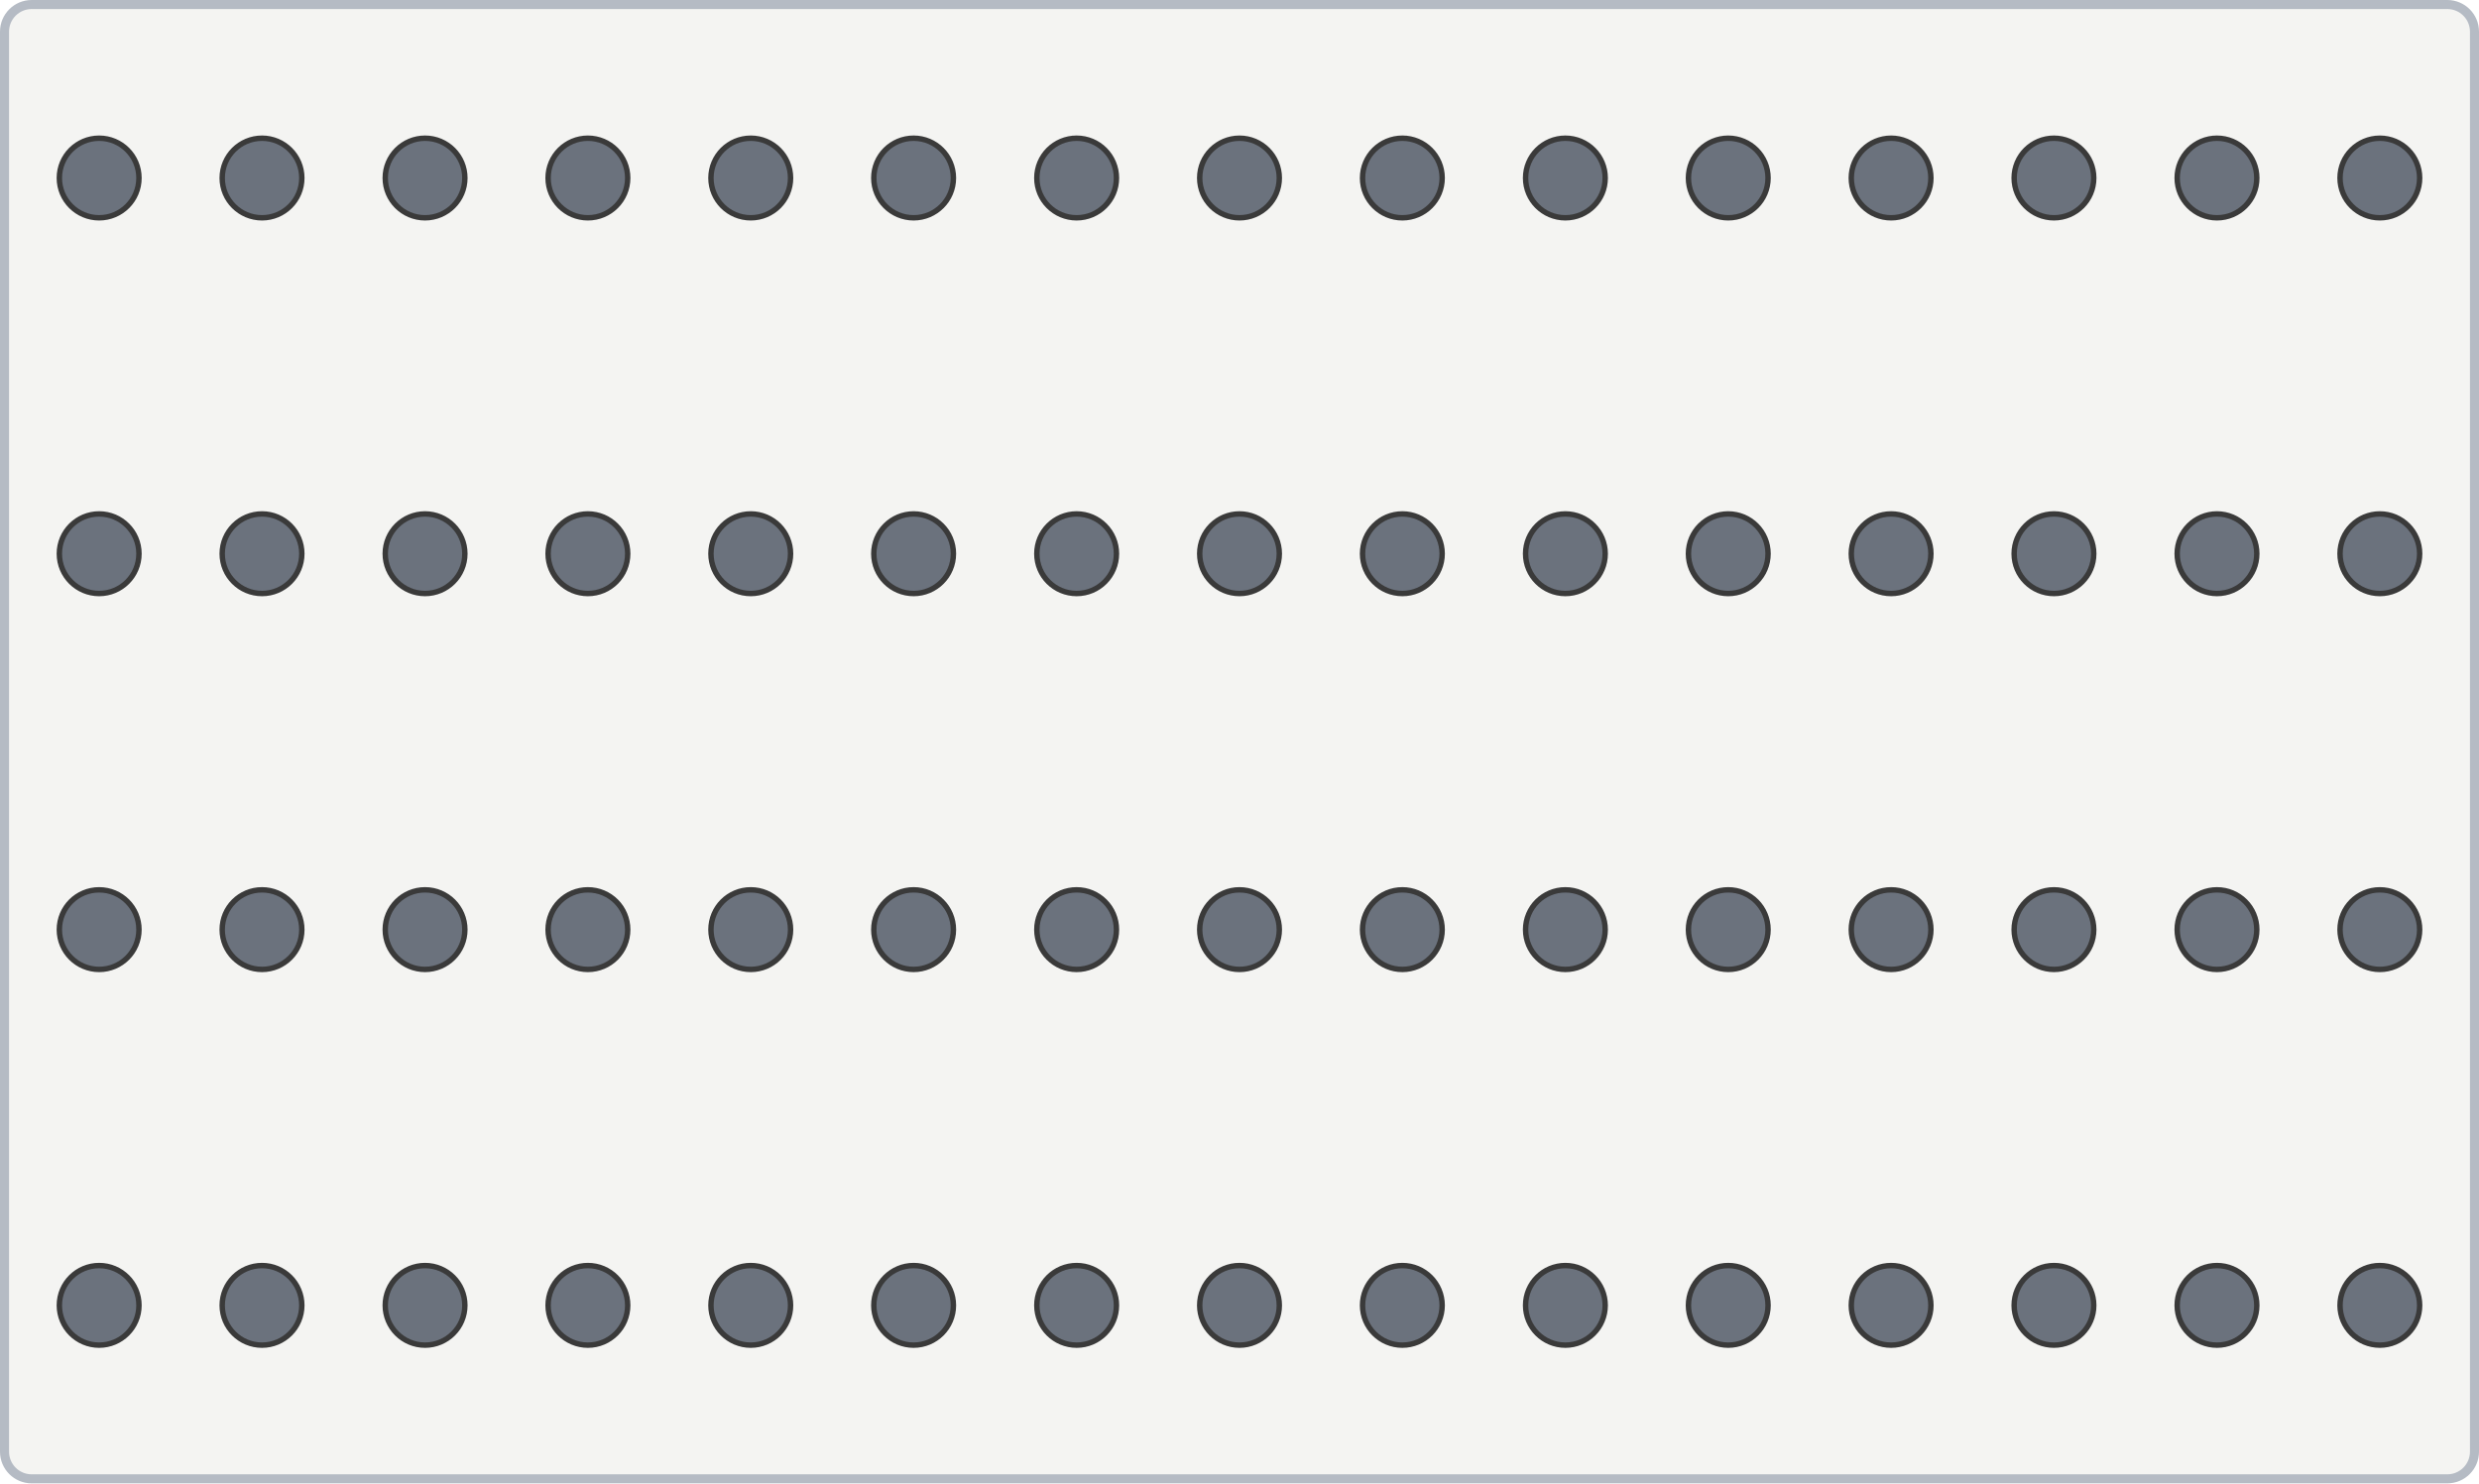
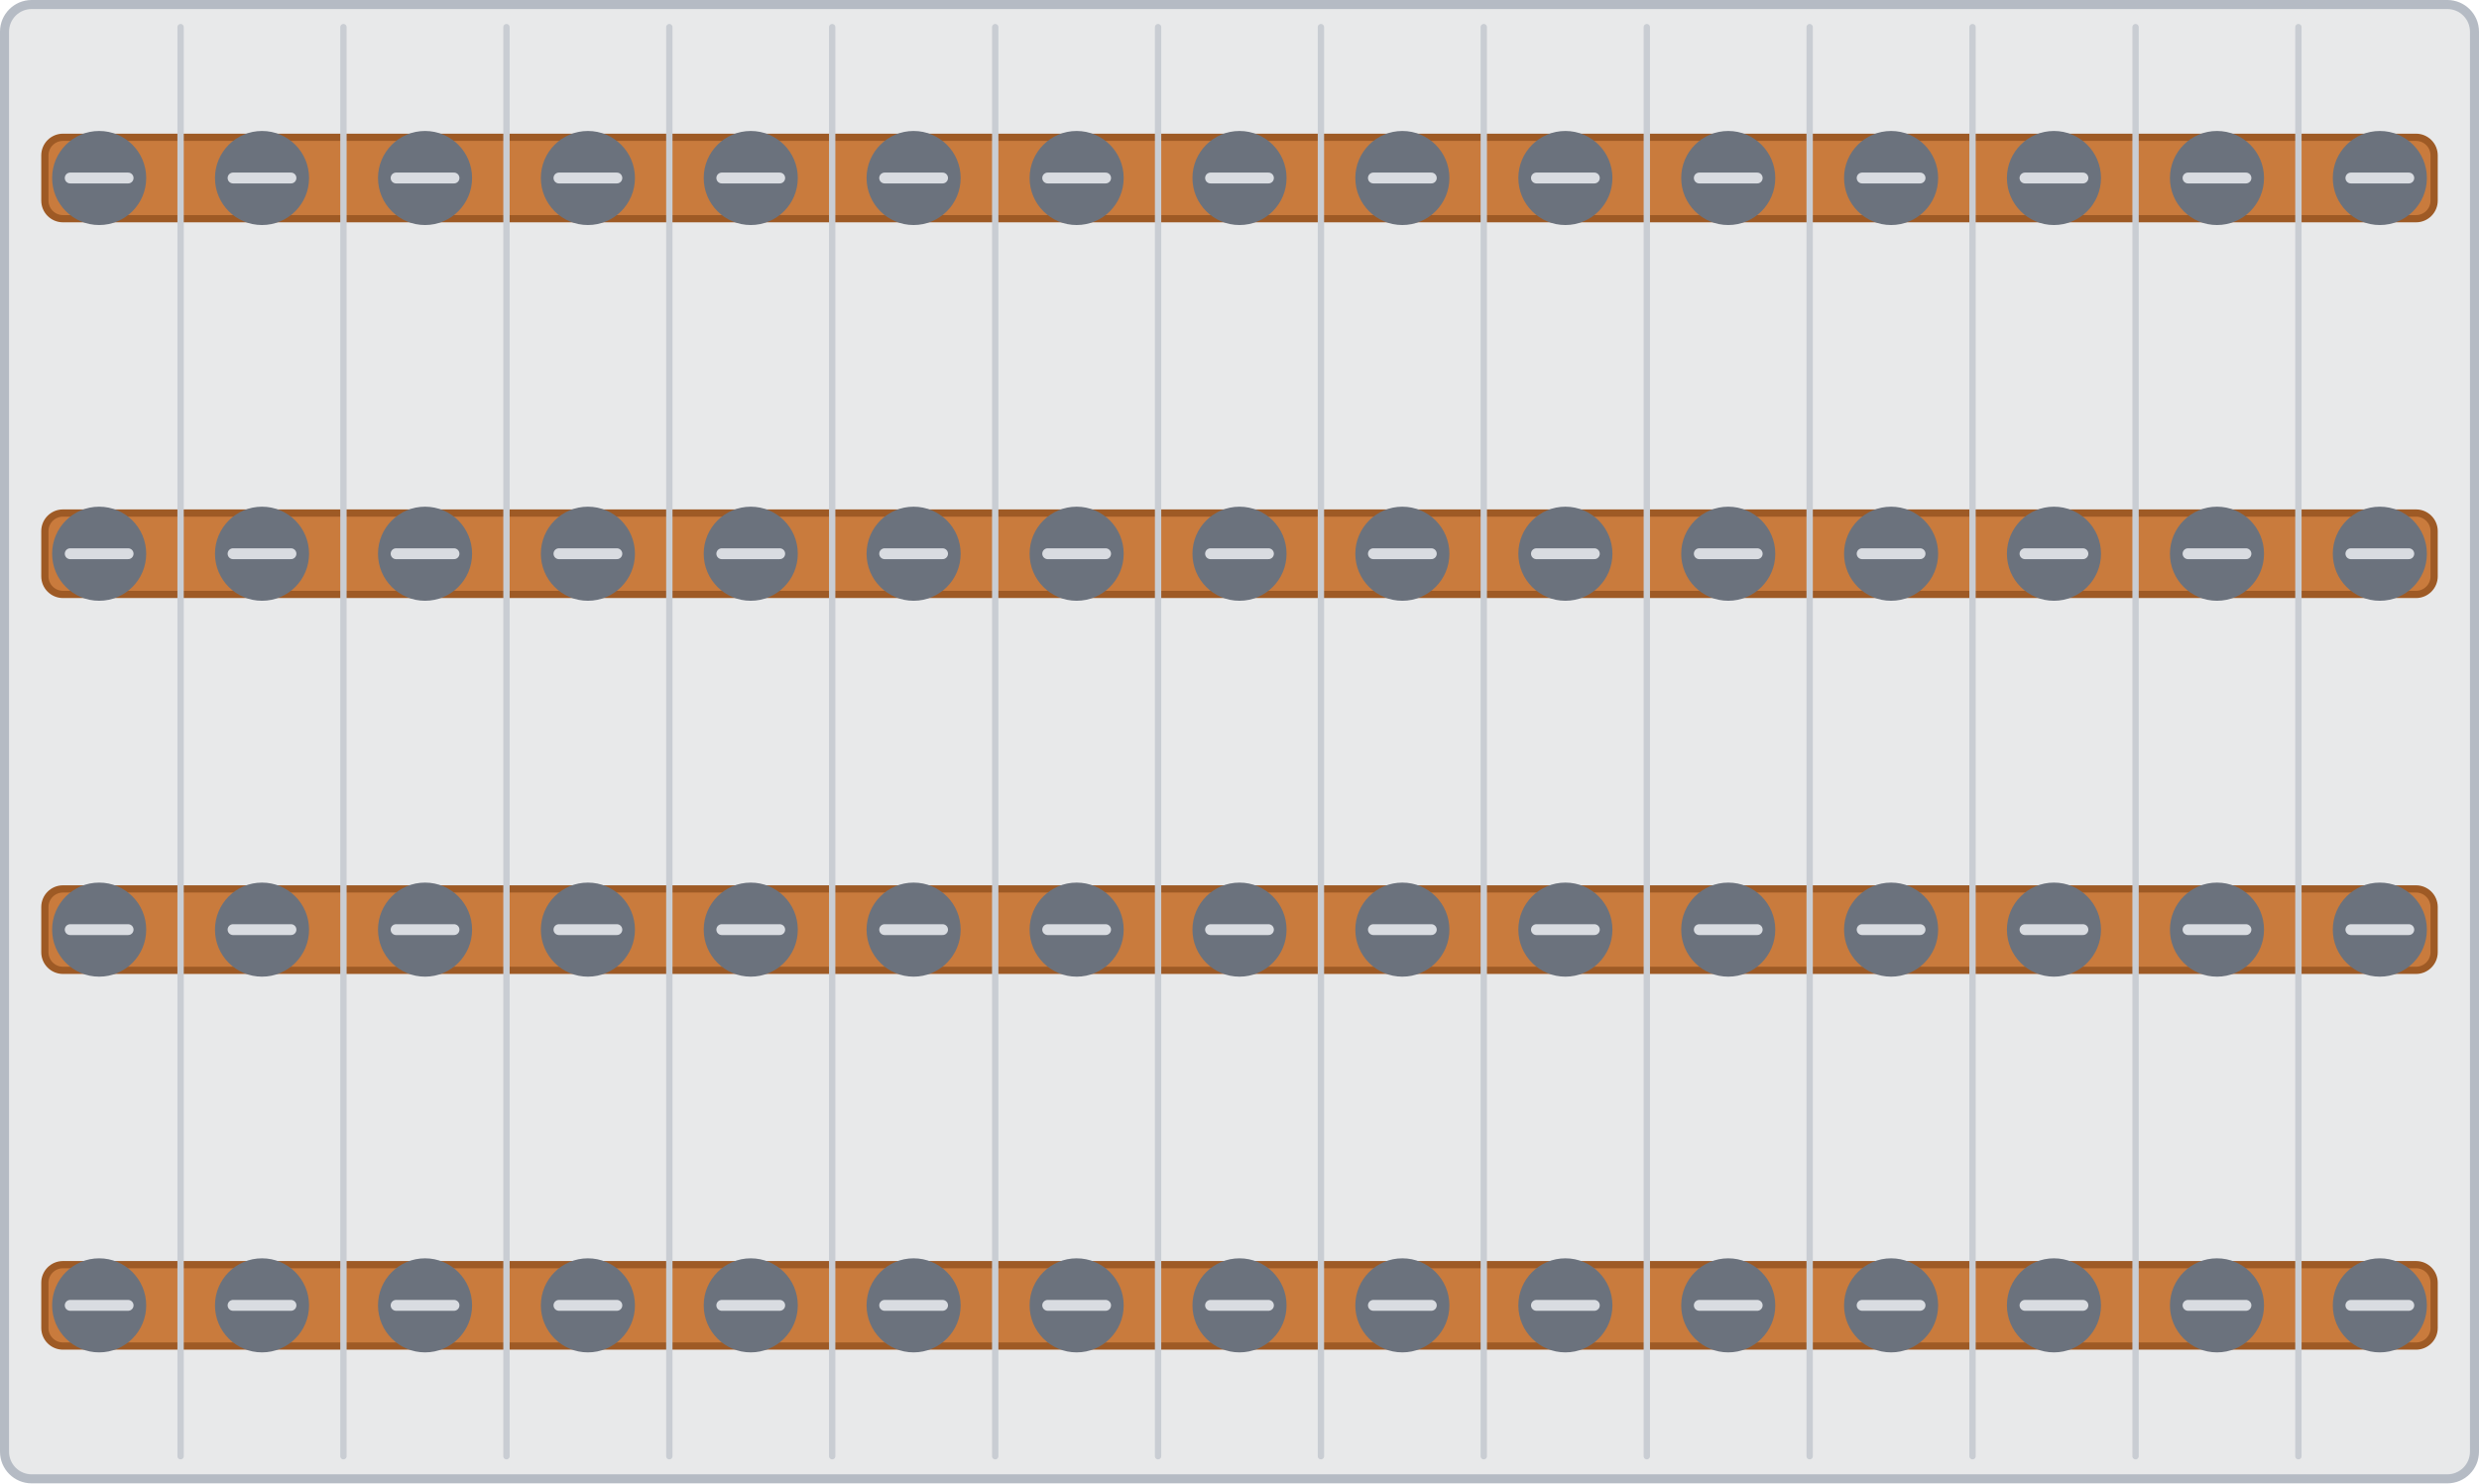
<svg xmlns="http://www.w3.org/2000/svg" width="137mm" height="82mm" viewBox="0 0 137 82" role="img">
-   <rect x="0.25" y="0.25" width="136.5" height="81.5" rx="1.5" fill="#F4F4F2" stroke="#B5BBC4" stroke-width="0.5" />
-   <circle cx="5.48" cy="9.84" r="2.2" fill="#6B727D" stroke="#3A3A3A" stroke-width="0.3" />
-   <circle cx="14.48" cy="9.84" r="2.2" fill="#6B727D" stroke="#3A3A3A" stroke-width="0.3" />
-   <circle cx="23.49" cy="9.84" r="2.2" fill="#6B727D" stroke="#3A3A3A" stroke-width="0.3" />
-   <circle cx="32.49" cy="9.84" r="2.2" fill="#6B727D" stroke="#3A3A3A" stroke-width="0.3" />
-   <circle cx="41.49" cy="9.84" r="2.2" fill="#6B727D" stroke="#3A3A3A" stroke-width="0.3" />
-   <circle cx="50.49" cy="9.84" r="2.2" fill="#6B727D" stroke="#3A3A3A" stroke-width="0.3" />
-   <circle cx="59.5" cy="9.84" r="2.2" fill="#6B727D" stroke="#3A3A3A" stroke-width="0.3" />
-   <circle cx="68.5" cy="9.84" r="2.2" fill="#6B727D" stroke="#3A3A3A" stroke-width="0.3" />
-   <circle cx="77.5" cy="9.84" r="2.2" fill="#6B727D" stroke="#3A3A3A" stroke-width="0.3" />
-   <circle cx="86.51" cy="9.84" r="2.2" fill="#6B727D" stroke="#3A3A3A" stroke-width="0.3" />
-   <circle cx="95.51" cy="9.84" r="2.2" fill="#6B727D" stroke="#3A3A3A" stroke-width="0.3" />
-   <circle cx="104.51" cy="9.84" r="2.2" fill="#6B727D" stroke="#3A3A3A" stroke-width="0.3" />
-   <circle cx="113.51" cy="9.84" r="2.2" fill="#6B727D" stroke="#3A3A3A" stroke-width="0.3" />
-   <circle cx="122.52" cy="9.84" r="2.2" fill="#6B727D" stroke="#3A3A3A" stroke-width="0.3" />
-   <circle cx="131.52" cy="9.84" r="2.2" fill="#6B727D" stroke="#3A3A3A" stroke-width="0.3" />
-   <circle cx="5.48" cy="30.61" r="2.2" fill="#6B727D" stroke="#3A3A3A" stroke-width="0.3" />
-   <circle cx="14.48" cy="30.61" r="2.2" fill="#6B727D" stroke="#3A3A3A" stroke-width="0.3" />
-   <circle cx="23.49" cy="30.61" r="2.2" fill="#6B727D" stroke="#3A3A3A" stroke-width="0.3" />
-   <circle cx="32.49" cy="30.61" r="2.2" fill="#6B727D" stroke="#3A3A3A" stroke-width="0.3" />
-   <circle cx="41.49" cy="30.61" r="2.2" fill="#6B727D" stroke="#3A3A3A" stroke-width="0.3" />
-   <circle cx="50.49" cy="30.61" r="2.2" fill="#6B727D" stroke="#3A3A3A" stroke-width="0.3" />
-   <circle cx="59.5" cy="30.61" r="2.2" fill="#6B727D" stroke="#3A3A3A" stroke-width="0.3" />
-   <circle cx="68.5" cy="30.61" r="2.2" fill="#6B727D" stroke="#3A3A3A" stroke-width="0.3" />
-   <circle cx="77.5" cy="30.61" r="2.2" fill="#6B727D" stroke="#3A3A3A" stroke-width="0.3" />
-   <circle cx="86.51" cy="30.61" r="2.2" fill="#6B727D" stroke="#3A3A3A" stroke-width="0.3" />
-   <circle cx="95.51" cy="30.61" r="2.2" fill="#6B727D" stroke="#3A3A3A" stroke-width="0.3" />
-   <circle cx="104.51" cy="30.61" r="2.2" fill="#6B727D" stroke="#3A3A3A" stroke-width="0.3" />
-   <circle cx="113.51" cy="30.61" r="2.2" fill="#6B727D" stroke="#3A3A3A" stroke-width="0.3" />
-   <circle cx="122.52" cy="30.61" r="2.2" fill="#6B727D" stroke="#3A3A3A" stroke-width="0.3" />
-   <circle cx="131.52" cy="30.61" r="2.2" fill="#6B727D" stroke="#3A3A3A" stroke-width="0.3" />
-   <circle cx="5.48" cy="51.39" r="2.2" fill="#6B727D" stroke="#3A3A3A" stroke-width="0.3" />
-   <circle cx="14.48" cy="51.39" r="2.2" fill="#6B727D" stroke="#3A3A3A" stroke-width="0.3" />
-   <circle cx="23.49" cy="51.39" r="2.2" fill="#6B727D" stroke="#3A3A3A" stroke-width="0.3" />
-   <circle cx="32.49" cy="51.39" r="2.2" fill="#6B727D" stroke="#3A3A3A" stroke-width="0.3" />
-   <circle cx="41.49" cy="51.39" r="2.2" fill="#6B727D" stroke="#3A3A3A" stroke-width="0.3" />
-   <circle cx="50.49" cy="51.39" r="2.2" fill="#6B727D" stroke="#3A3A3A" stroke-width="0.3" />
-   <circle cx="59.5" cy="51.39" r="2.2" fill="#6B727D" stroke="#3A3A3A" stroke-width="0.3" />
-   <circle cx="68.5" cy="51.39" r="2.2" fill="#6B727D" stroke="#3A3A3A" stroke-width="0.3" />
-   <circle cx="77.5" cy="51.39" r="2.2" fill="#6B727D" stroke="#3A3A3A" stroke-width="0.3" />
-   <circle cx="86.51" cy="51.39" r="2.2" fill="#6B727D" stroke="#3A3A3A" stroke-width="0.3" />
-   <circle cx="95.51" cy="51.39" r="2.2" fill="#6B727D" stroke="#3A3A3A" stroke-width="0.3" />
-   <circle cx="104.51" cy="51.39" r="2.2" fill="#6B727D" stroke="#3A3A3A" stroke-width="0.3" />
-   <circle cx="113.51" cy="51.39" r="2.2" fill="#6B727D" stroke="#3A3A3A" stroke-width="0.3" />
-   <circle cx="122.52" cy="51.39" r="2.2" fill="#6B727D" stroke="#3A3A3A" stroke-width="0.3" />
-   <circle cx="131.52" cy="51.39" r="2.2" fill="#6B727D" stroke="#3A3A3A" stroke-width="0.3" />
-   <circle cx="5.48" cy="72.16" r="2.2" fill="#6B727D" stroke="#3A3A3A" stroke-width="0.3" />
-   <circle cx="14.48" cy="72.16" r="2.2" fill="#6B727D" stroke="#3A3A3A" stroke-width="0.3" />
-   <circle cx="23.49" cy="72.16" r="2.2" fill="#6B727D" stroke="#3A3A3A" stroke-width="0.3" />
-   <circle cx="32.49" cy="72.16" r="2.2" fill="#6B727D" stroke="#3A3A3A" stroke-width="0.3" />
-   <circle cx="41.49" cy="72.16" r="2.2" fill="#6B727D" stroke="#3A3A3A" stroke-width="0.3" />
-   <circle cx="50.49" cy="72.16" r="2.2" fill="#6B727D" stroke="#3A3A3A" stroke-width="0.3" />
-   <circle cx="59.5" cy="72.16" r="2.2" fill="#6B727D" stroke="#3A3A3A" stroke-width="0.3" />
-   <circle cx="68.5" cy="72.16" r="2.2" fill="#6B727D" stroke="#3A3A3A" stroke-width="0.3" />
-   <circle cx="77.5" cy="72.16" r="2.2" fill="#6B727D" stroke="#3A3A3A" stroke-width="0.3" />
-   <circle cx="86.51" cy="72.16" r="2.2" fill="#6B727D" stroke="#3A3A3A" stroke-width="0.3" />
-   <circle cx="95.51" cy="72.16" r="2.2" fill="#6B727D" stroke="#3A3A3A" stroke-width="0.3" />
-   <circle cx="104.51" cy="72.16" r="2.2" fill="#6B727D" stroke="#3A3A3A" stroke-width="0.3" />
-   <circle cx="113.51" cy="72.16" r="2.2" fill="#6B727D" stroke="#3A3A3A" stroke-width="0.3" />
-   <circle cx="122.52" cy="72.16" r="2.2" fill="#6B727D" stroke="#3A3A3A" stroke-width="0.3" />
-   <circle cx="131.52" cy="72.16" r="2.2" fill="#6B727D" stroke="#3A3A3A" stroke-width="0.3" />
+   <rect x="0.25" y="0.25" width="136.5" height="81.5" rx="1.5" fill="#E8E9EA" stroke="#B5BBC4" stroke-width="0.5" />
+   <rect x="2.48" y="7.59" width="132.04" height="4.5" rx="1" fill="#C97B3D" stroke="#9E5A25" stroke-width="0.4" />
+   <circle cx="5.48" cy="9.84" r="2.6" fill="#6B727D" />
+   <line x1="3.88" y1="9.84" x2="7.08" y2="9.84" stroke="#D9DCE1" stroke-width="0.6" stroke-linecap="round" />
+   <circle cx="14.48" cy="9.84" r="2.6" fill="#6B727D" />
+   <line x1="12.88" y1="9.84" x2="16.08" y2="9.84" stroke="#D9DCE1" stroke-width="0.6" stroke-linecap="round" />
+   <circle cx="23.49" cy="9.84" r="2.6" fill="#6B727D" />
+   <line x1="21.89" y1="9.84" x2="25.09" y2="9.84" stroke="#D9DCE1" stroke-width="0.6" stroke-linecap="round" />
+   <circle cx="32.49" cy="9.84" r="2.6" fill="#6B727D" />
+   <line x1="30.89" y1="9.84" x2="34.09" y2="9.84" stroke="#D9DCE1" stroke-width="0.6" stroke-linecap="round" />
+   <circle cx="41.49" cy="9.84" r="2.6" fill="#6B727D" />
+   <line x1="39.89" y1="9.84" x2="43.09" y2="9.84" stroke="#D9DCE1" stroke-width="0.6" stroke-linecap="round" />
+   <circle cx="50.49" cy="9.84" r="2.6" fill="#6B727D" />
+   <line x1="48.89" y1="9.84" x2="52.09" y2="9.84" stroke="#D9DCE1" stroke-width="0.6" stroke-linecap="round" />
+   <circle cx="59.5" cy="9.84" r="2.6" fill="#6B727D" />
+   <line x1="57.9" y1="9.84" x2="61.1" y2="9.84" stroke="#D9DCE1" stroke-width="0.6" stroke-linecap="round" />
+   <circle cx="68.5" cy="9.84" r="2.6" fill="#6B727D" />
+   <line x1="66.9" y1="9.84" x2="70.1" y2="9.84" stroke="#D9DCE1" stroke-width="0.6" stroke-linecap="round" />
+   <circle cx="77.5" cy="9.84" r="2.6" fill="#6B727D" />
+   <line x1="75.9" y1="9.84" x2="79.1" y2="9.84" stroke="#D9DCE1" stroke-width="0.6" stroke-linecap="round" />
+   <circle cx="86.51" cy="9.84" r="2.6" fill="#6B727D" />
+   <line x1="84.91" y1="9.84" x2="88.11" y2="9.84" stroke="#D9DCE1" stroke-width="0.6" stroke-linecap="round" />
+   <circle cx="95.51" cy="9.84" r="2.6" fill="#6B727D" />
+   <line x1="93.91" y1="9.84" x2="97.11" y2="9.84" stroke="#D9DCE1" stroke-width="0.6" stroke-linecap="round" />
+   <circle cx="104.51" cy="9.84" r="2.6" fill="#6B727D" />
+   <line x1="102.91" y1="9.84" x2="106.11" y2="9.84" stroke="#D9DCE1" stroke-width="0.6" stroke-linecap="round" />
+   <circle cx="113.51" cy="9.84" r="2.6" fill="#6B727D" />
+   <line x1="111.91" y1="9.84" x2="115.11" y2="9.84" stroke="#D9DCE1" stroke-width="0.6" stroke-linecap="round" />
+   <circle cx="122.52" cy="9.84" r="2.6" fill="#6B727D" />
+   <line x1="120.92" y1="9.84" x2="124.12" y2="9.84" stroke="#D9DCE1" stroke-width="0.6" stroke-linecap="round" />
+   <circle cx="131.52" cy="9.84" r="2.6" fill="#6B727D" />
+   <line x1="129.92" y1="9.84" x2="133.12" y2="9.84" stroke="#D9DCE1" stroke-width="0.6" stroke-linecap="round" />
+   <rect x="2.48" y="28.36" width="132.04" height="4.5" rx="1" fill="#C97B3D" stroke="#9E5A25" stroke-width="0.4" />
+   <circle cx="5.48" cy="30.61" r="2.6" fill="#6B727D" />
+   <line x1="3.88" y1="30.61" x2="7.08" y2="30.61" stroke="#D9DCE1" stroke-width="0.6" stroke-linecap="round" />
+   <circle cx="14.48" cy="30.61" r="2.6" fill="#6B727D" />
+   <line x1="12.88" y1="30.61" x2="16.08" y2="30.61" stroke="#D9DCE1" stroke-width="0.6" stroke-linecap="round" />
+   <circle cx="23.49" cy="30.61" r="2.6" fill="#6B727D" />
+   <line x1="21.89" y1="30.61" x2="25.09" y2="30.61" stroke="#D9DCE1" stroke-width="0.6" stroke-linecap="round" />
+   <circle cx="32.49" cy="30.61" r="2.6" fill="#6B727D" />
+   <line x1="30.89" y1="30.61" x2="34.09" y2="30.61" stroke="#D9DCE1" stroke-width="0.6" stroke-linecap="round" />
+   <circle cx="41.49" cy="30.61" r="2.6" fill="#6B727D" />
+   <line x1="39.89" y1="30.61" x2="43.09" y2="30.61" stroke="#D9DCE1" stroke-width="0.6" stroke-linecap="round" />
+   <circle cx="50.49" cy="30.61" r="2.6" fill="#6B727D" />
+   <line x1="48.89" y1="30.61" x2="52.09" y2="30.61" stroke="#D9DCE1" stroke-width="0.6" stroke-linecap="round" />
+   <circle cx="59.5" cy="30.61" r="2.6" fill="#6B727D" />
+   <line x1="57.9" y1="30.61" x2="61.1" y2="30.61" stroke="#D9DCE1" stroke-width="0.6" stroke-linecap="round" />
+   <circle cx="68.5" cy="30.61" r="2.6" fill="#6B727D" />
+   <line x1="66.9" y1="30.61" x2="70.1" y2="30.61" stroke="#D9DCE1" stroke-width="0.6" stroke-linecap="round" />
+   <circle cx="77.5" cy="30.61" r="2.6" fill="#6B727D" />
+   <line x1="75.9" y1="30.61" x2="79.1" y2="30.61" stroke="#D9DCE1" stroke-width="0.6" stroke-linecap="round" />
+   <circle cx="86.51" cy="30.61" r="2.6" fill="#6B727D" />
+   <line x1="84.91" y1="30.61" x2="88.11" y2="30.61" stroke="#D9DCE1" stroke-width="0.6" stroke-linecap="round" />
+   <circle cx="95.51" cy="30.61" r="2.6" fill="#6B727D" />
+   <line x1="93.91" y1="30.61" x2="97.11" y2="30.61" stroke="#D9DCE1" stroke-width="0.6" stroke-linecap="round" />
+   <circle cx="104.51" cy="30.61" r="2.6" fill="#6B727D" />
+   <line x1="102.91" y1="30.61" x2="106.11" y2="30.61" stroke="#D9DCE1" stroke-width="0.6" stroke-linecap="round" />
+   <circle cx="113.51" cy="30.61" r="2.6" fill="#6B727D" />
+   <line x1="111.91" y1="30.61" x2="115.11" y2="30.61" stroke="#D9DCE1" stroke-width="0.6" stroke-linecap="round" />
+   <circle cx="122.52" cy="30.61" r="2.6" fill="#6B727D" />
+   <line x1="120.92" y1="30.61" x2="124.12" y2="30.61" stroke="#D9DCE1" stroke-width="0.6" stroke-linecap="round" />
+   <circle cx="131.52" cy="30.61" r="2.6" fill="#6B727D" />
+   <line x1="129.92" y1="30.61" x2="133.12" y2="30.61" stroke="#D9DCE1" stroke-width="0.6" stroke-linecap="round" />
+   <rect x="2.48" y="49.14" width="132.04" height="4.5" rx="1" fill="#C97B3D" stroke="#9E5A25" stroke-width="0.4" />
+   <circle cx="5.48" cy="51.39" r="2.6" fill="#6B727D" />
+   <line x1="3.88" y1="51.39" x2="7.08" y2="51.39" stroke="#D9DCE1" stroke-width="0.6" stroke-linecap="round" />
+   <circle cx="14.48" cy="51.39" r="2.6" fill="#6B727D" />
+   <line x1="12.88" y1="51.39" x2="16.08" y2="51.39" stroke="#D9DCE1" stroke-width="0.6" stroke-linecap="round" />
+   <circle cx="23.49" cy="51.39" r="2.6" fill="#6B727D" />
+   <line x1="21.89" y1="51.39" x2="25.09" y2="51.39" stroke="#D9DCE1" stroke-width="0.6" stroke-linecap="round" />
+   <circle cx="32.49" cy="51.39" r="2.6" fill="#6B727D" />
+   <line x1="30.89" y1="51.39" x2="34.09" y2="51.39" stroke="#D9DCE1" stroke-width="0.6" stroke-linecap="round" />
+   <circle cx="41.49" cy="51.39" r="2.6" fill="#6B727D" />
+   <line x1="39.89" y1="51.39" x2="43.09" y2="51.39" stroke="#D9DCE1" stroke-width="0.6" stroke-linecap="round" />
+   <circle cx="50.49" cy="51.39" r="2.6" fill="#6B727D" />
+   <line x1="48.89" y1="51.39" x2="52.09" y2="51.39" stroke="#D9DCE1" stroke-width="0.6" stroke-linecap="round" />
+   <circle cx="59.5" cy="51.39" r="2.6" fill="#6B727D" />
+   <line x1="57.9" y1="51.39" x2="61.1" y2="51.39" stroke="#D9DCE1" stroke-width="0.6" stroke-linecap="round" />
+   <circle cx="68.5" cy="51.39" r="2.6" fill="#6B727D" />
+   <line x1="66.9" y1="51.39" x2="70.1" y2="51.39" stroke="#D9DCE1" stroke-width="0.6" stroke-linecap="round" />
+   <circle cx="77.5" cy="51.39" r="2.6" fill="#6B727D" />
+   <line x1="75.9" y1="51.39" x2="79.1" y2="51.39" stroke="#D9DCE1" stroke-width="0.6" stroke-linecap="round" />
+   <circle cx="86.51" cy="51.39" r="2.6" fill="#6B727D" />
+   <line x1="84.91" y1="51.39" x2="88.11" y2="51.39" stroke="#D9DCE1" stroke-width="0.6" stroke-linecap="round" />
+   <circle cx="95.51" cy="51.39" r="2.6" fill="#6B727D" />
+   <line x1="93.91" y1="51.39" x2="97.11" y2="51.39" stroke="#D9DCE1" stroke-width="0.6" stroke-linecap="round" />
+   <circle cx="104.51" cy="51.39" r="2.6" fill="#6B727D" />
+   <line x1="102.91" y1="51.39" x2="106.11" y2="51.39" stroke="#D9DCE1" stroke-width="0.6" stroke-linecap="round" />
+   <circle cx="113.51" cy="51.39" r="2.6" fill="#6B727D" />
+   <line x1="111.91" y1="51.39" x2="115.11" y2="51.39" stroke="#D9DCE1" stroke-width="0.6" stroke-linecap="round" />
+   <circle cx="122.52" cy="51.39" r="2.6" fill="#6B727D" />
+   <line x1="120.92" y1="51.39" x2="124.12" y2="51.39" stroke="#D9DCE1" stroke-width="0.6" stroke-linecap="round" />
+   <circle cx="131.52" cy="51.39" r="2.6" fill="#6B727D" />
+   <line x1="129.92" y1="51.39" x2="133.12" y2="51.39" stroke="#D9DCE1" stroke-width="0.6" stroke-linecap="round" />
+   <rect x="2.48" y="69.91" width="132.04" height="4.5" rx="1" fill="#C97B3D" stroke="#9E5A25" stroke-width="0.4" />
+   <circle cx="5.48" cy="72.16" r="2.6" fill="#6B727D" />
+   <line x1="3.88" y1="72.16" x2="7.08" y2="72.16" stroke="#D9DCE1" stroke-width="0.6" stroke-linecap="round" />
+   <circle cx="14.48" cy="72.16" r="2.6" fill="#6B727D" />
+   <line x1="12.88" y1="72.16" x2="16.08" y2="72.16" stroke="#D9DCE1" stroke-width="0.6" stroke-linecap="round" />
+   <circle cx="23.49" cy="72.16" r="2.6" fill="#6B727D" />
+   <line x1="21.89" y1="72.16" x2="25.09" y2="72.16" stroke="#D9DCE1" stroke-width="0.6" stroke-linecap="round" />
+   <circle cx="32.49" cy="72.16" r="2.6" fill="#6B727D" />
+   <line x1="30.89" y1="72.16" x2="34.09" y2="72.16" stroke="#D9DCE1" stroke-width="0.6" stroke-linecap="round" />
+   <circle cx="41.49" cy="72.16" r="2.6" fill="#6B727D" />
+   <line x1="39.89" y1="72.16" x2="43.09" y2="72.16" stroke="#D9DCE1" stroke-width="0.6" stroke-linecap="round" />
+   <circle cx="50.49" cy="72.16" r="2.6" fill="#6B727D" />
+   <line x1="48.89" y1="72.16" x2="52.09" y2="72.16" stroke="#D9DCE1" stroke-width="0.6" stroke-linecap="round" />
+   <circle cx="59.5" cy="72.16" r="2.6" fill="#6B727D" />
+   <line x1="57.9" y1="72.16" x2="61.1" y2="72.16" stroke="#D9DCE1" stroke-width="0.6" stroke-linecap="round" />
+   <circle cx="68.5" cy="72.16" r="2.6" fill="#6B727D" />
+   <line x1="66.9" y1="72.16" x2="70.1" y2="72.16" stroke="#D9DCE1" stroke-width="0.6" stroke-linecap="round" />
+   <circle cx="77.5" cy="72.16" r="2.6" fill="#6B727D" />
+   <line x1="75.9" y1="72.16" x2="79.1" y2="72.16" stroke="#D9DCE1" stroke-width="0.6" stroke-linecap="round" />
+   <circle cx="86.51" cy="72.16" r="2.6" fill="#6B727D" />
+   <line x1="84.91" y1="72.16" x2="88.11" y2="72.16" stroke="#D9DCE1" stroke-width="0.6" stroke-linecap="round" />
+   <circle cx="95.51" cy="72.16" r="2.6" fill="#6B727D" />
+   <line x1="93.91" y1="72.16" x2="97.11" y2="72.16" stroke="#D9DCE1" stroke-width="0.6" stroke-linecap="round" />
+   <circle cx="104.51" cy="72.16" r="2.6" fill="#6B727D" />
+   <line x1="102.91" y1="72.16" x2="106.11" y2="72.16" stroke="#D9DCE1" stroke-width="0.6" stroke-linecap="round" />
+   <circle cx="113.51" cy="72.16" r="2.6" fill="#6B727D" />
+   <line x1="111.91" y1="72.16" x2="115.11" y2="72.16" stroke="#D9DCE1" stroke-width="0.6" stroke-linecap="round" />
+   <circle cx="122.52" cy="72.16" r="2.6" fill="#6B727D" />
+   <line x1="120.92" y1="72.16" x2="124.12" y2="72.16" stroke="#D9DCE1" stroke-width="0.6" stroke-linecap="round" />
+   <circle cx="131.52" cy="72.16" r="2.6" fill="#6B727D" />
+   <line x1="129.92" y1="72.16" x2="133.12" y2="72.16" stroke="#D9DCE1" stroke-width="0.6" stroke-linecap="round" />
+   <line x1="9.98" y1="1.5" x2="9.98" y2="80.5" stroke="#C9CDD3" stroke-width="0.35" stroke-linecap="round" />
+   <line x1="18.98" y1="1.5" x2="18.98" y2="80.5" stroke="#C9CDD3" stroke-width="0.35" stroke-linecap="round" />
+   <line x1="27.99" y1="1.5" x2="27.99" y2="80.5" stroke="#C9CDD3" stroke-width="0.35" stroke-linecap="round" />
+   <line x1="36.99" y1="1.5" x2="36.99" y2="80.5" stroke="#C9CDD3" stroke-width="0.35" stroke-linecap="round" />
+   <line x1="45.99" y1="1.5" x2="45.99" y2="80.5" stroke="#C9CDD3" stroke-width="0.35" stroke-linecap="round" />
+   <line x1="55" y1="1.5" x2="55" y2="80.5" stroke="#C9CDD3" stroke-width="0.35" stroke-linecap="round" />
+   <line x1="64" y1="1.5" x2="64" y2="80.5" stroke="#C9CDD3" stroke-width="0.35" stroke-linecap="round" />
+   <line x1="73" y1="1.5" x2="73" y2="80.5" stroke="#C9CDD3" stroke-width="0.35" stroke-linecap="round" />
+   <line x1="82" y1="1.5" x2="82" y2="80.5" stroke="#C9CDD3" stroke-width="0.35" stroke-linecap="round" />
+   <line x1="91.01" y1="1.5" x2="91.01" y2="80.5" stroke="#C9CDD3" stroke-width="0.35" stroke-linecap="round" />
+   <line x1="100.01" y1="1.5" x2="100.01" y2="80.5" stroke="#C9CDD3" stroke-width="0.35" stroke-linecap="round" />
+   <line x1="109.01" y1="1.5" x2="109.01" y2="80.5" stroke="#C9CDD3" stroke-width="0.35" stroke-linecap="round" />
+   <line x1="118.02" y1="1.5" x2="118.02" y2="80.5" stroke="#C9CDD3" stroke-width="0.35" stroke-linecap="round" />
+   <line x1="127.02" y1="1.5" x2="127.02" y2="80.5" stroke="#C9CDD3" stroke-width="0.35" stroke-linecap="round" />
</svg>
